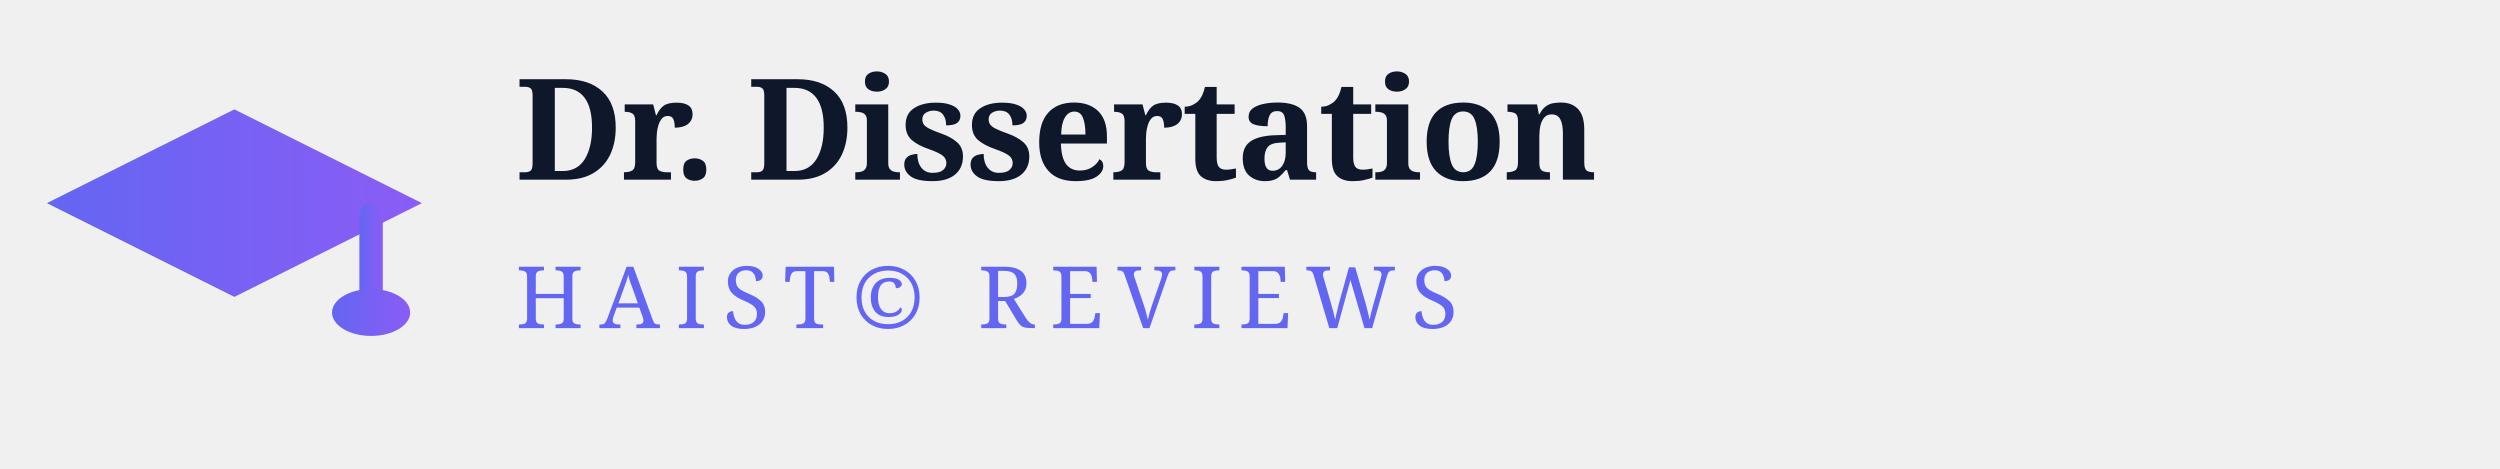
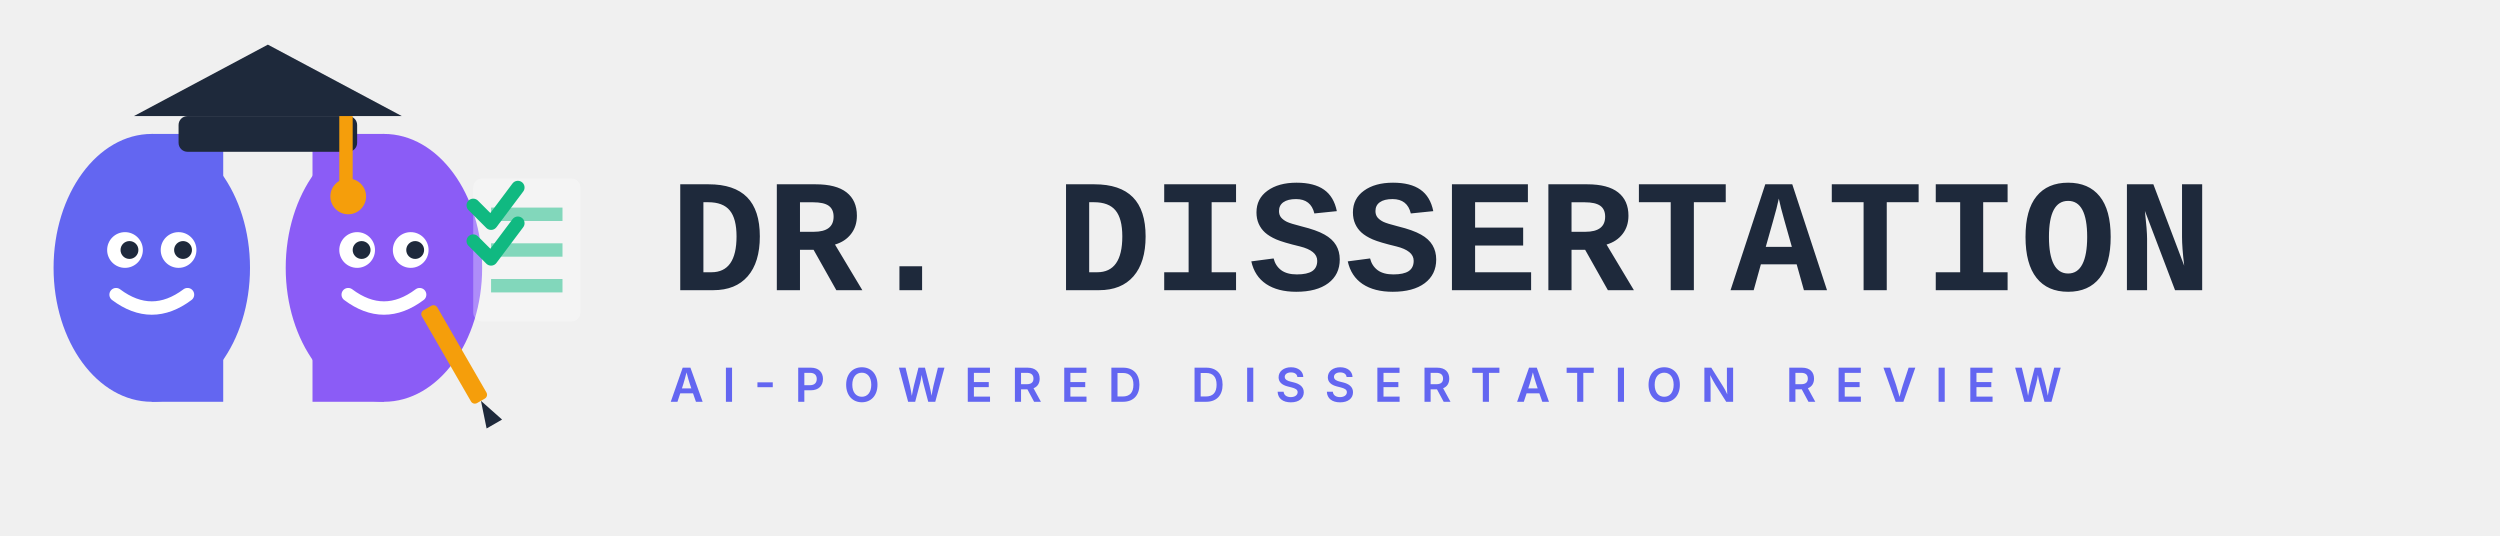
- <svg xmlns="http://www.w3.org/2000/svg" viewBox="0 0 320 60" width="320" height="60">
-   <defs>
-     <linearGradient id="grad" x1="0%" y1="0%" x2="100%" y2="0%">
-       <stop offset="0%" style="stop-color:#6366F1" />
-       <stop offset="100%" style="stop-color:#8B5CF6" />
-     </linearGradient>
-   </defs>
-   <polygon points="30,14 54,26 30,38 6,26" fill="url(#grad)" />
-   <rect x="46" y="26" width="3" height="14" rx="1.5" fill="url(#grad)" />
-   <ellipse cx="47.5" cy="40" rx="5" ry="3" fill="url(#grad)" />
-   <text x="66" y="23" font-family="Georgia, serif" font-size="18" font-weight="700" fill="#0F172A" letter-spacing="-0.3">Dr. Dissertation</text>
-   <text x="66" y="42" font-family="Georgia, serif" font-size="11" fill="#6366F1" letter-spacing="2">HAIST© REVIEWS</text>
+ <svg xmlns="http://www.w3.org/2000/svg" width="560" height="120" viewBox="0 0 560 120" fill="none">
+   <g transform="translate(10, 10)">
+     <ellipse cx="24" cy="50" rx="22" ry="30" fill="#6366F1" />
+     <rect x="24" y="20" width="16" height="60" fill="#6366F1" />
+     <ellipse cx="76" cy="50" rx="22" ry="30" fill="#8B5CF6" />
+     <rect x="60" y="20" width="16" height="60" fill="#8B5CF6" />
+     <g transform="translate(30, 0)">
+       <rect x="0" y="16" width="40" height="8" fill="#1E293B" rx="2" />
+       <polygon points="20,0 -10,16 50,16" fill="#1E293B" />
+       <rect x="36" y="16" width="3" height="16" fill="#F59E0B" />
+       <circle cx="38" cy="34" r="4" fill="#F59E0B" />
+     </g>
+     <circle cx="18" cy="46" r="4" fill="white" />
+     <circle cx="30" cy="46" r="4" fill="white" />
+     <circle cx="70" cy="46" r="4" fill="white" />
+     <circle cx="82" cy="46" r="4" fill="white" />
+     <circle cx="19" cy="46" r="2" fill="#1E293B" />
+     <circle cx="31" cy="46" r="2" fill="#1E293B" />
+     <circle cx="71" cy="46" r="2" fill="#1E293B" />
+     <circle cx="83" cy="46" r="2" fill="#1E293B" />
+     <path d="M 16 56 Q 24 62 32 56" stroke="white" stroke-width="3" fill="none" stroke-linecap="round" />
+     <path d="M 68 56 Q 76 62 84 56" stroke="white" stroke-width="3" fill="none" stroke-linecap="round" />
+     <g transform="translate(84, 60) rotate(-30)">
+       <rect x="0" y="0" width="4" height="24" fill="#F59E0B" rx="1" />
+       <polygon points="2,24 0,30 4,30" fill="#1E293B" />
+     </g>
+     <rect x="96" y="30" width="24" height="32" fill="white" opacity="0.3" rx="2" />
+     <line x1="100" y1="38" x2="116" y2="38" stroke="#10B981" stroke-width="3" opacity="0.5" />
+     <line x1="100" y1="46" x2="116" y2="46" stroke="#10B981" stroke-width="3" opacity="0.5" />
+     <line x1="100" y1="54" x2="116" y2="54" stroke="#10B981" stroke-width="3" opacity="0.5" />
+     <path d="M 96 36 L 100 40 L 106 32" stroke="#10B981" stroke-width="3" fill="none" stroke-linecap="round" stroke-linejoin="round" />
+     <path d="M 96 44 L 100 48 L 106 40" stroke="#10B981" stroke-width="3" fill="none" stroke-linecap="round" stroke-linejoin="round" />
+   </g>
+   <text x="150" y="65" font-family="'American Typewriter', 'Courier New', monospace" font-size="36" font-weight="600" fill="#1E293B">
+     DR. DISSERTATION
+   </text>
+   <text x="150" y="90" font-family="'Inter', Arial, sans-serif" font-size="10.5" font-weight="600" fill="#6366F1" letter-spacing="4.2">
+     AI-POWERED DISSERTATION REVIEW
+   </text>
</svg>
